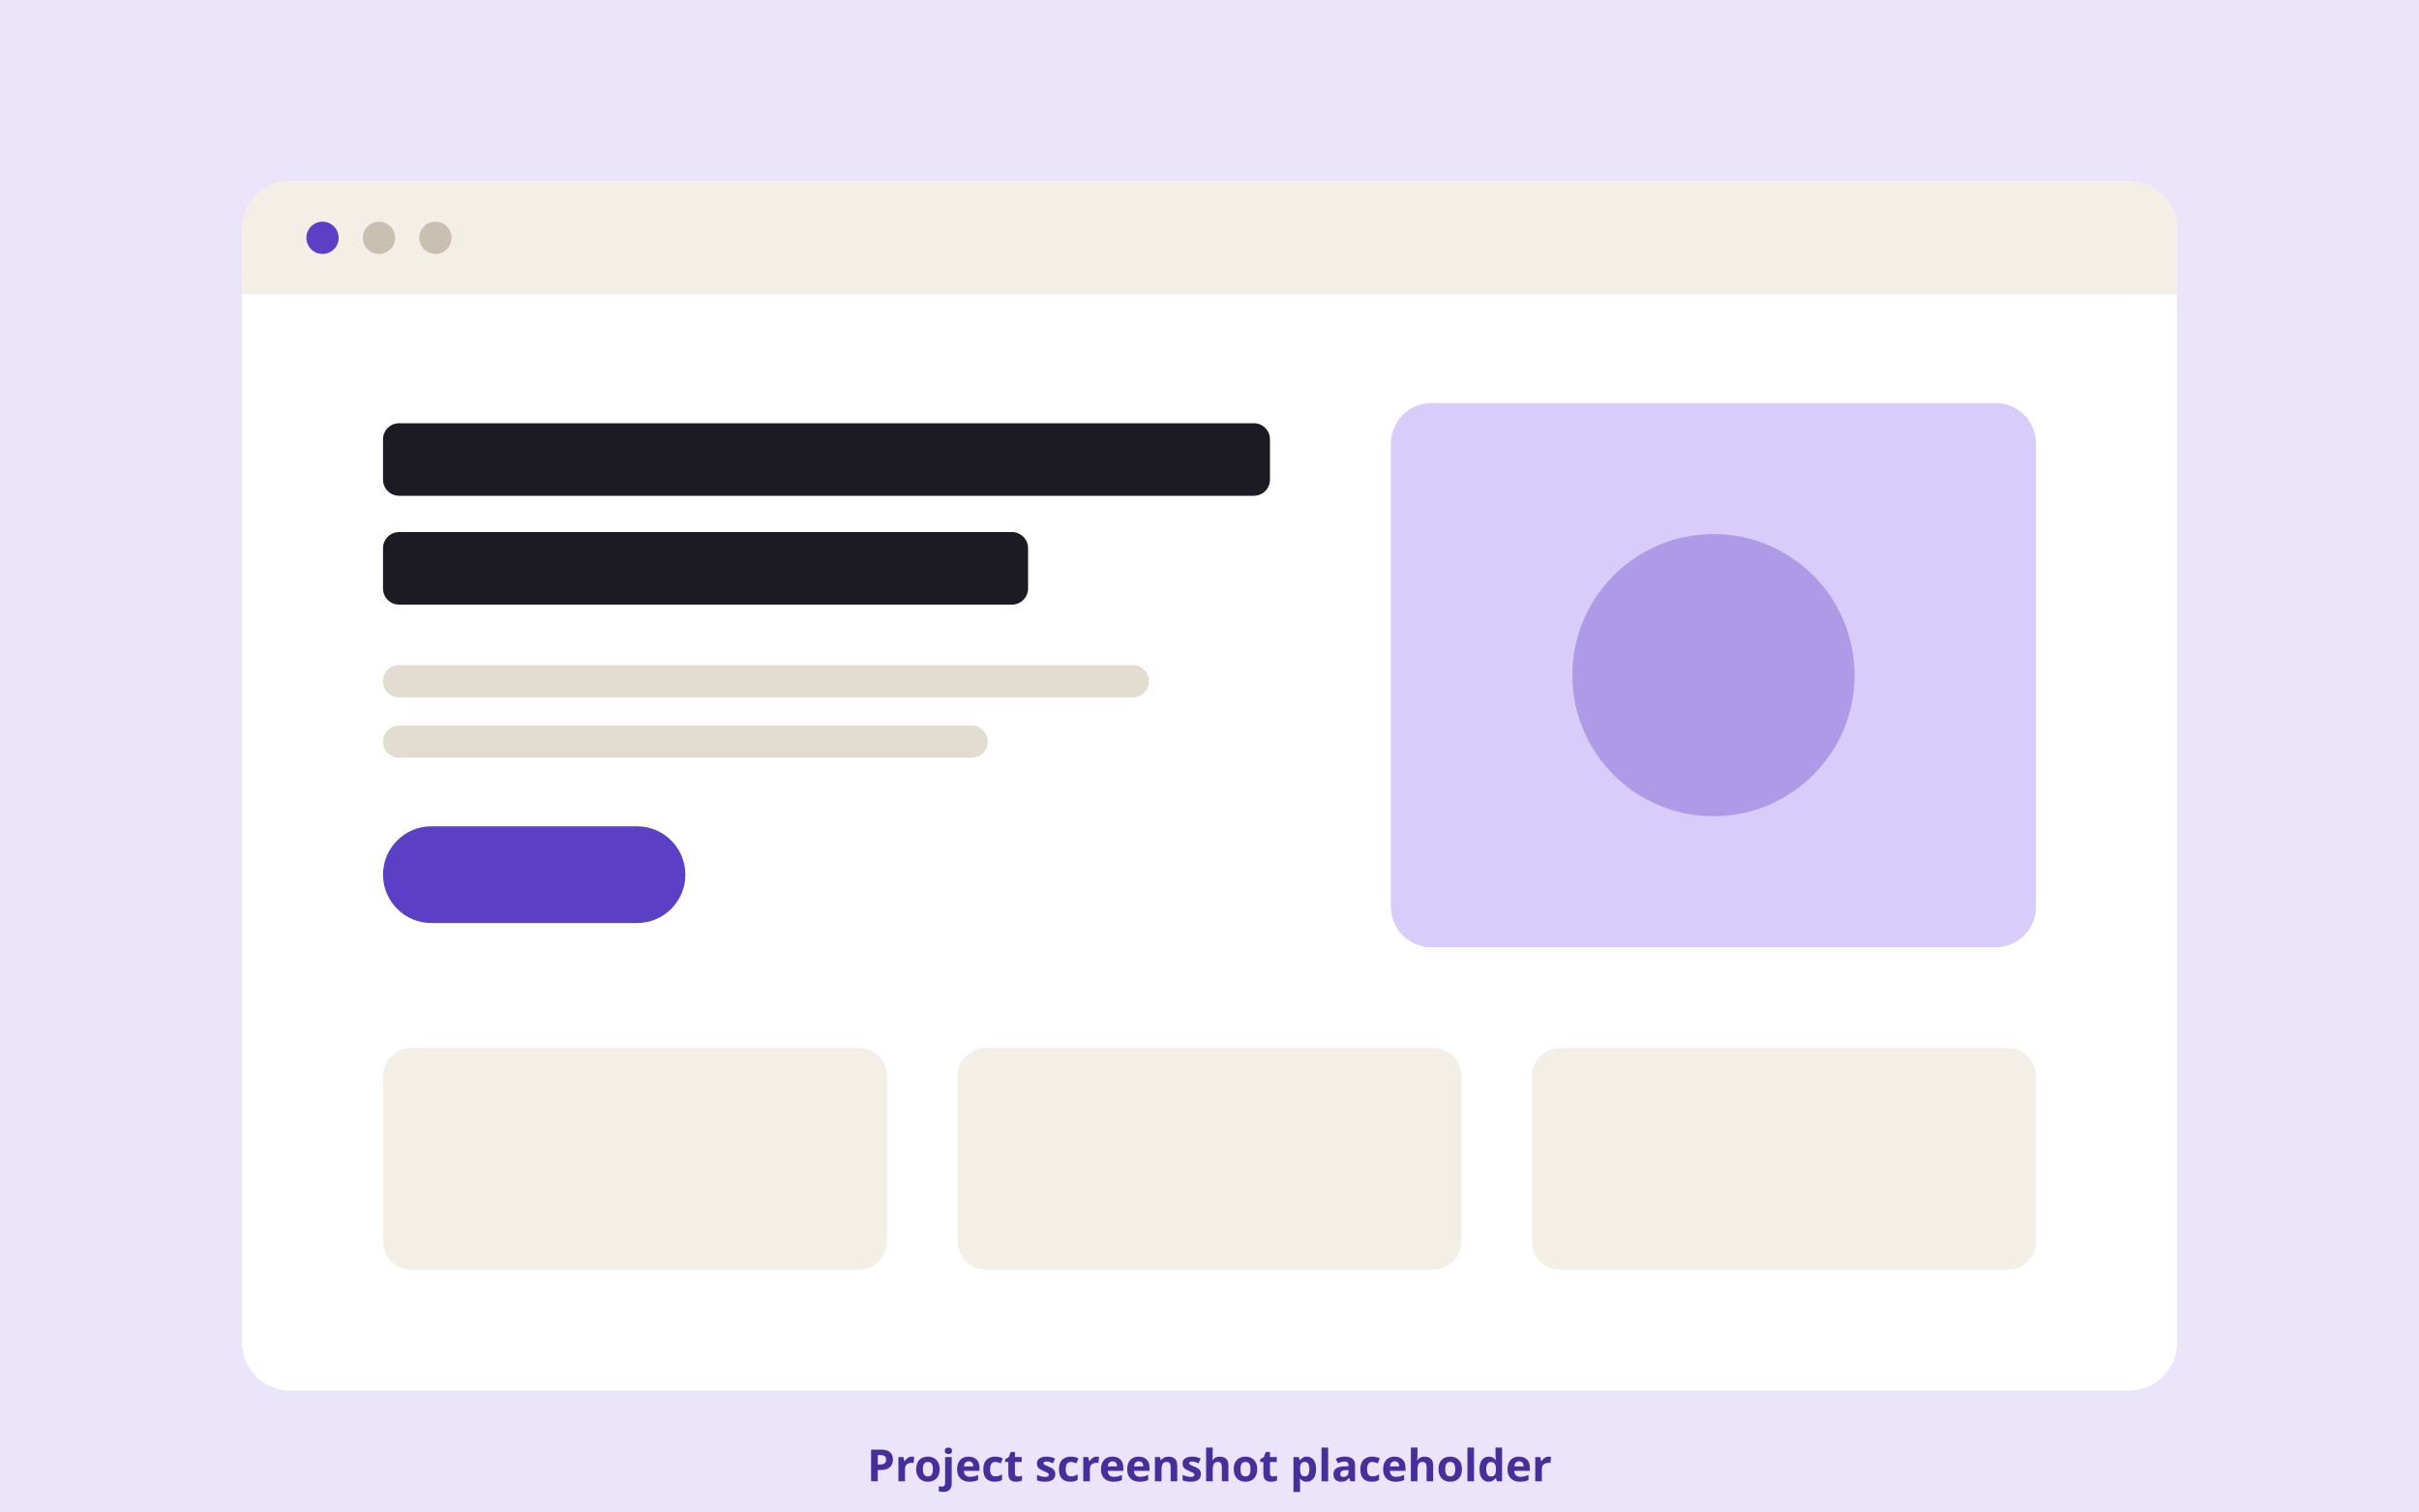
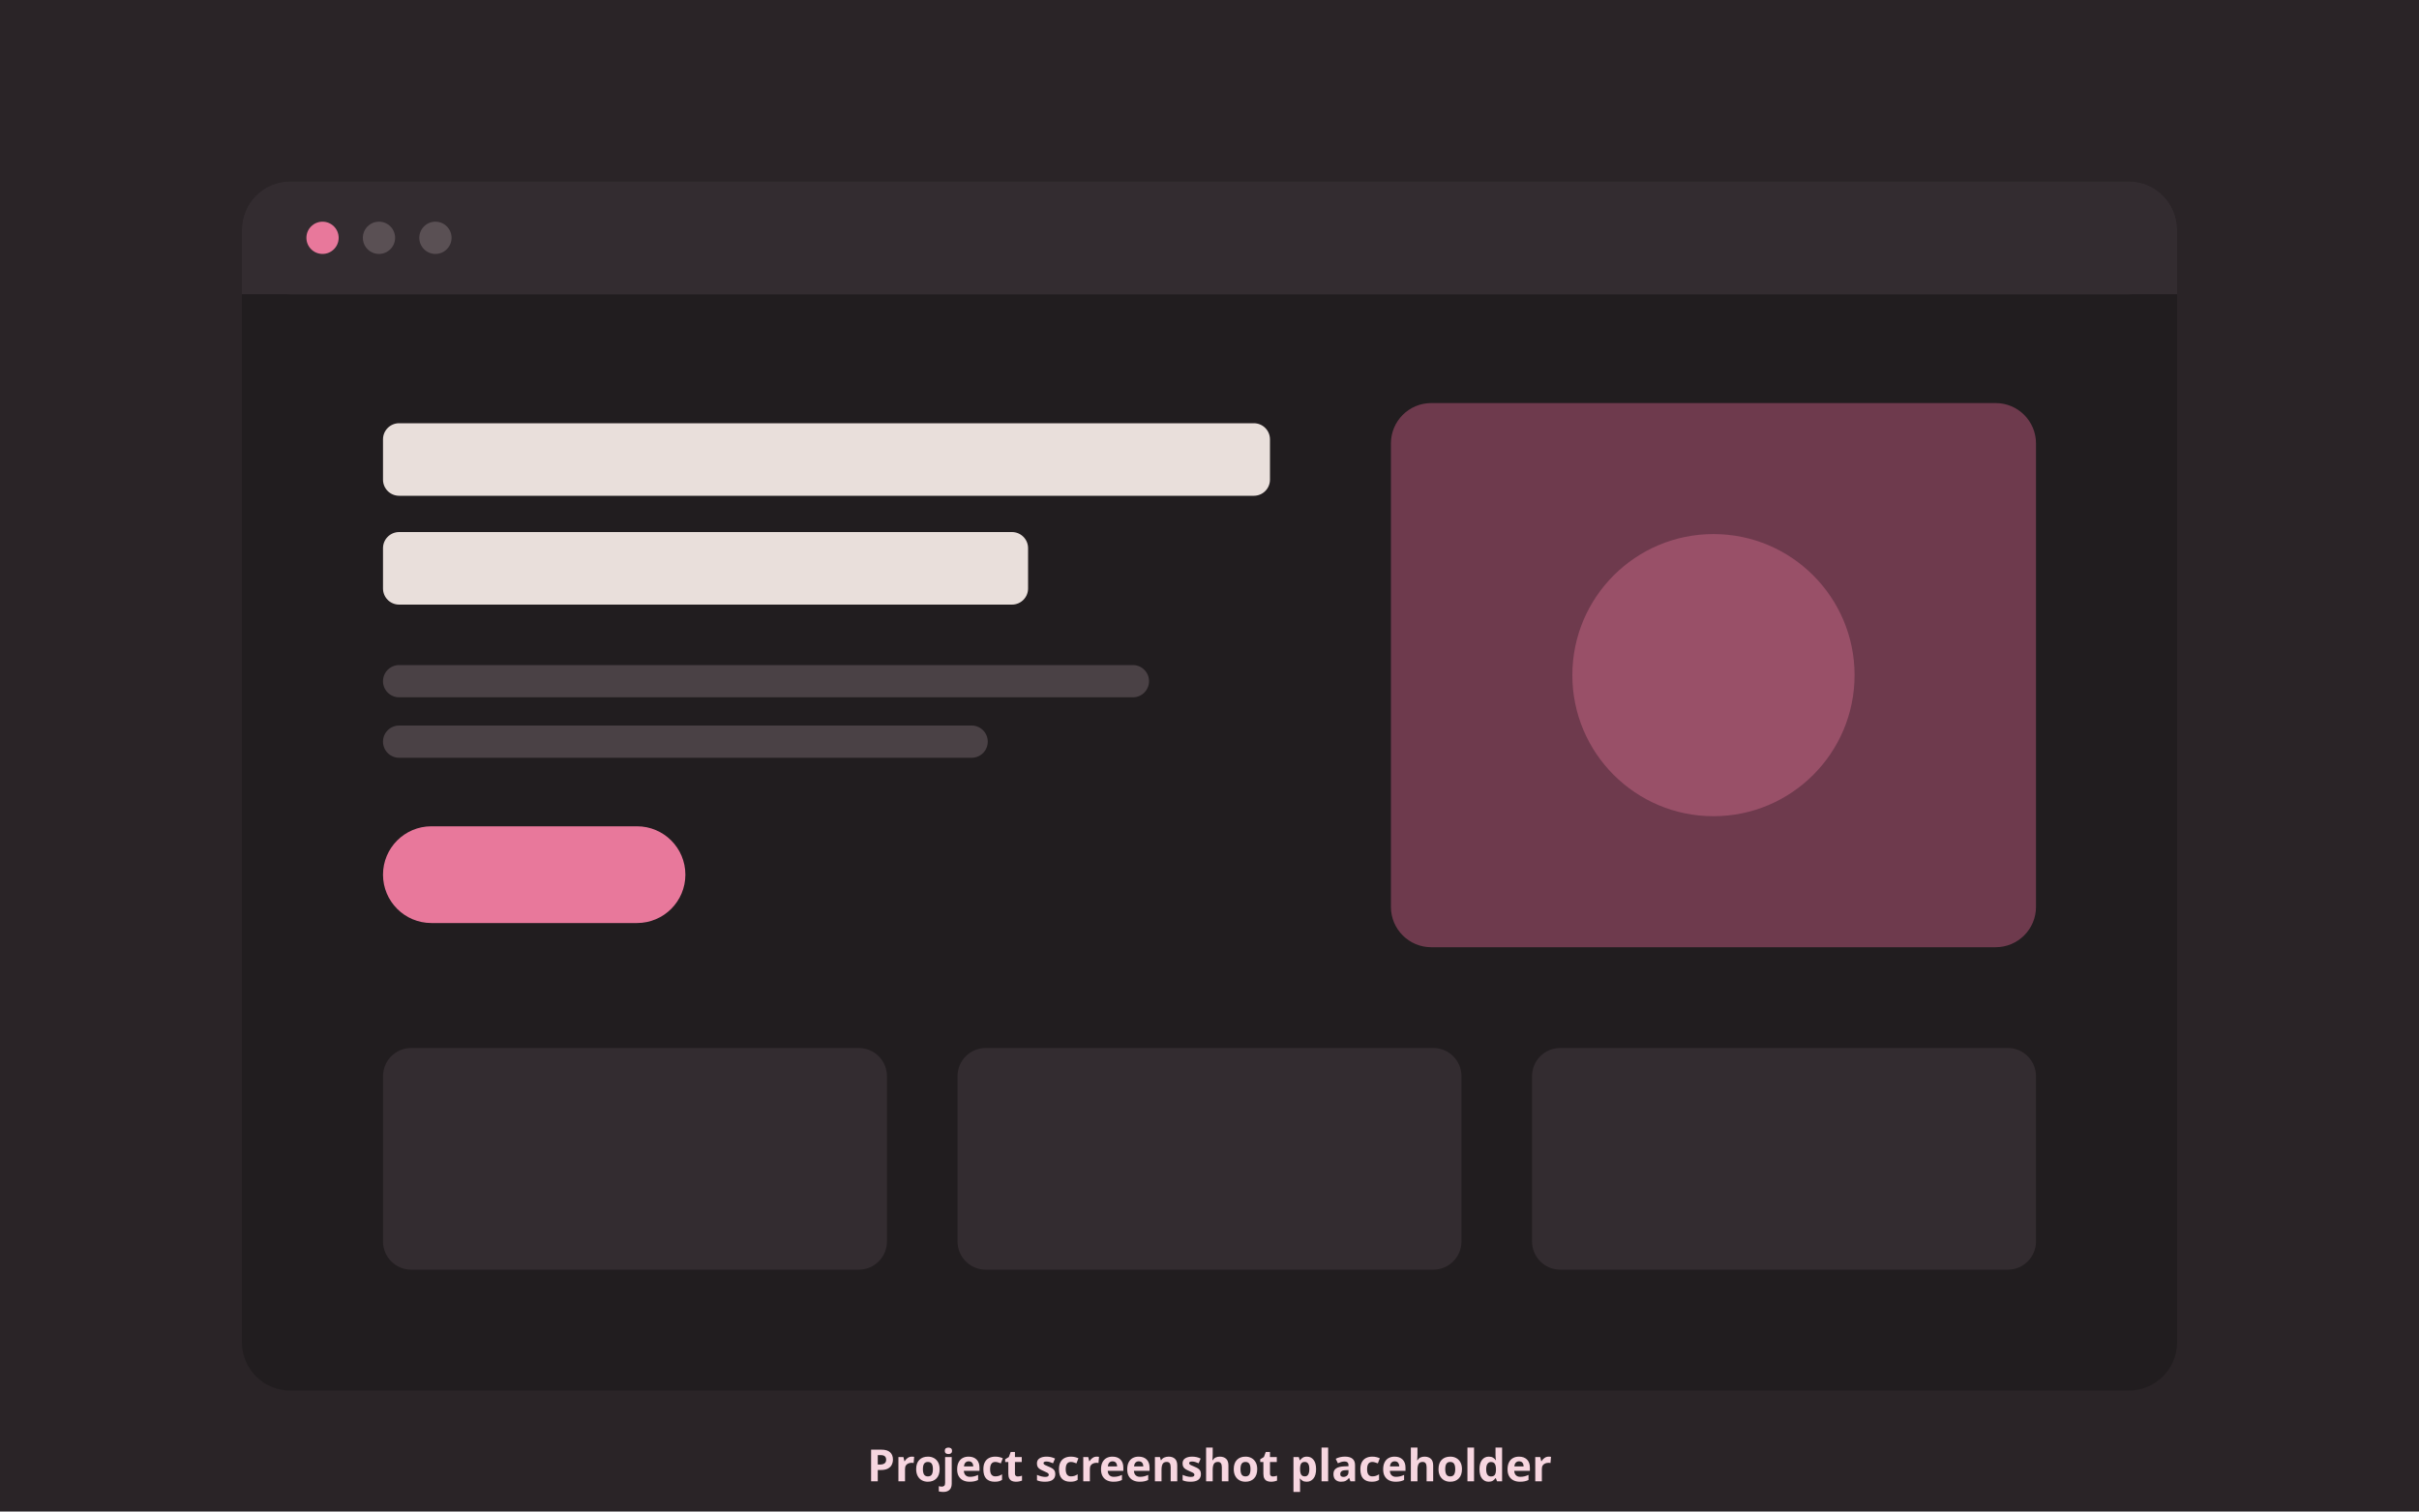
<svg xmlns="http://www.w3.org/2000/svg" viewBox="0 0 1200 750" width="1200" height="750">
-   <rect width="1200" height="750" fill="#ebe5fb" />
-   <rect x="120" y="90" width="960" height="600" rx="24" fill="#fff" />
-   <rect x="120" y="90" width="960" height="56" rx="24" fill="#f3eee6" />
-   <rect x="120" y="122" width="960" height="24" fill="#f3eee6" />
-   <circle cx="160" cy="118" r="8" fill="#5b3fc4" />
-   <circle cx="188" cy="118" r="8" fill="#c9c0b2" />
-   <circle cx="216" cy="118" r="8" fill="#c9c0b2" />
-   <rect x="190" y="210" width="440" height="36" rx="8" fill="#1c1a22" />
-   <rect x="190" y="264" width="320" height="36" rx="8" fill="#1c1a22" />
-   <rect x="190" y="330" width="380" height="16" rx="8" fill="#e3dcd0" />
-   <rect x="190" y="360" width="300" height="16" rx="8" fill="#e3dcd0" />
-   <rect x="190" y="410" width="150" height="48" rx="24" fill="#5b3fc4" />
-   <rect x="690" y="200" width="320" height="270" rx="20" fill="#d8ccfa" />
-   <circle cx="850" cy="335" r="70" fill="#5b3fc4" opacity=".35" />
-   <rect x="190" y="520" width="250" height="110" rx="14" fill="#f3eee6" />
-   <rect x="475" y="520" width="250" height="110" rx="14" fill="#f3eee6" />
-   <rect x="760" y="520" width="250" height="110" rx="14" fill="#f3eee6" />
-   <text x="600" y="735" text-anchor="middle" font-family="system-ui, sans-serif" font-size="22" font-weight="600" fill="#45309b">Project screenshot placeholder</text>
+   <rect width="1200" height="750" fill="#2a2427" />
+   <rect x="120" y="90" width="960" height="600" rx="24" fill="#211d1f" />
+   <rect x="120" y="90" width="960" height="56" rx="24" fill="#332c30" />
+   <rect x="120" y="122" width="960" height="24" fill="#332c30" />
+   <circle cx="160" cy="118" r="8" fill="#e8789b" />
+   <circle cx="188" cy="118" r="8" fill="#5a5054" />
+   <circle cx="216" cy="118" r="8" fill="#5a5054" />
+   <rect x="190" y="210" width="440" height="36" rx="8" fill="#e9dfdb" />
+   <rect x="190" y="264" width="320" height="36" rx="8" fill="#e9dfdb" />
+   <rect x="190" y="330" width="380" height="16" rx="8" fill="#4a4145" />
+   <rect x="190" y="360" width="300" height="16" rx="8" fill="#4a4145" />
+   <rect x="190" y="410" width="150" height="48" rx="24" fill="#e8789b" />
+   <rect x="690" y="200" width="320" height="270" rx="20" fill="#6e3a4d" />
+   <circle cx="850" cy="335" r="70" fill="#e8789b" opacity=".35" />
+   <rect x="190" y="520" width="250" height="110" rx="14" fill="#332c30" />
+   <rect x="475" y="520" width="250" height="110" rx="14" fill="#332c30" />
+   <rect x="760" y="520" width="250" height="110" rx="14" fill="#332c30" />
+   <text x="600" y="735" text-anchor="middle" font-family="system-ui, sans-serif" font-size="22" font-weight="600" fill="#f7d6e0">Project screenshot placeholder</text>
</svg>
